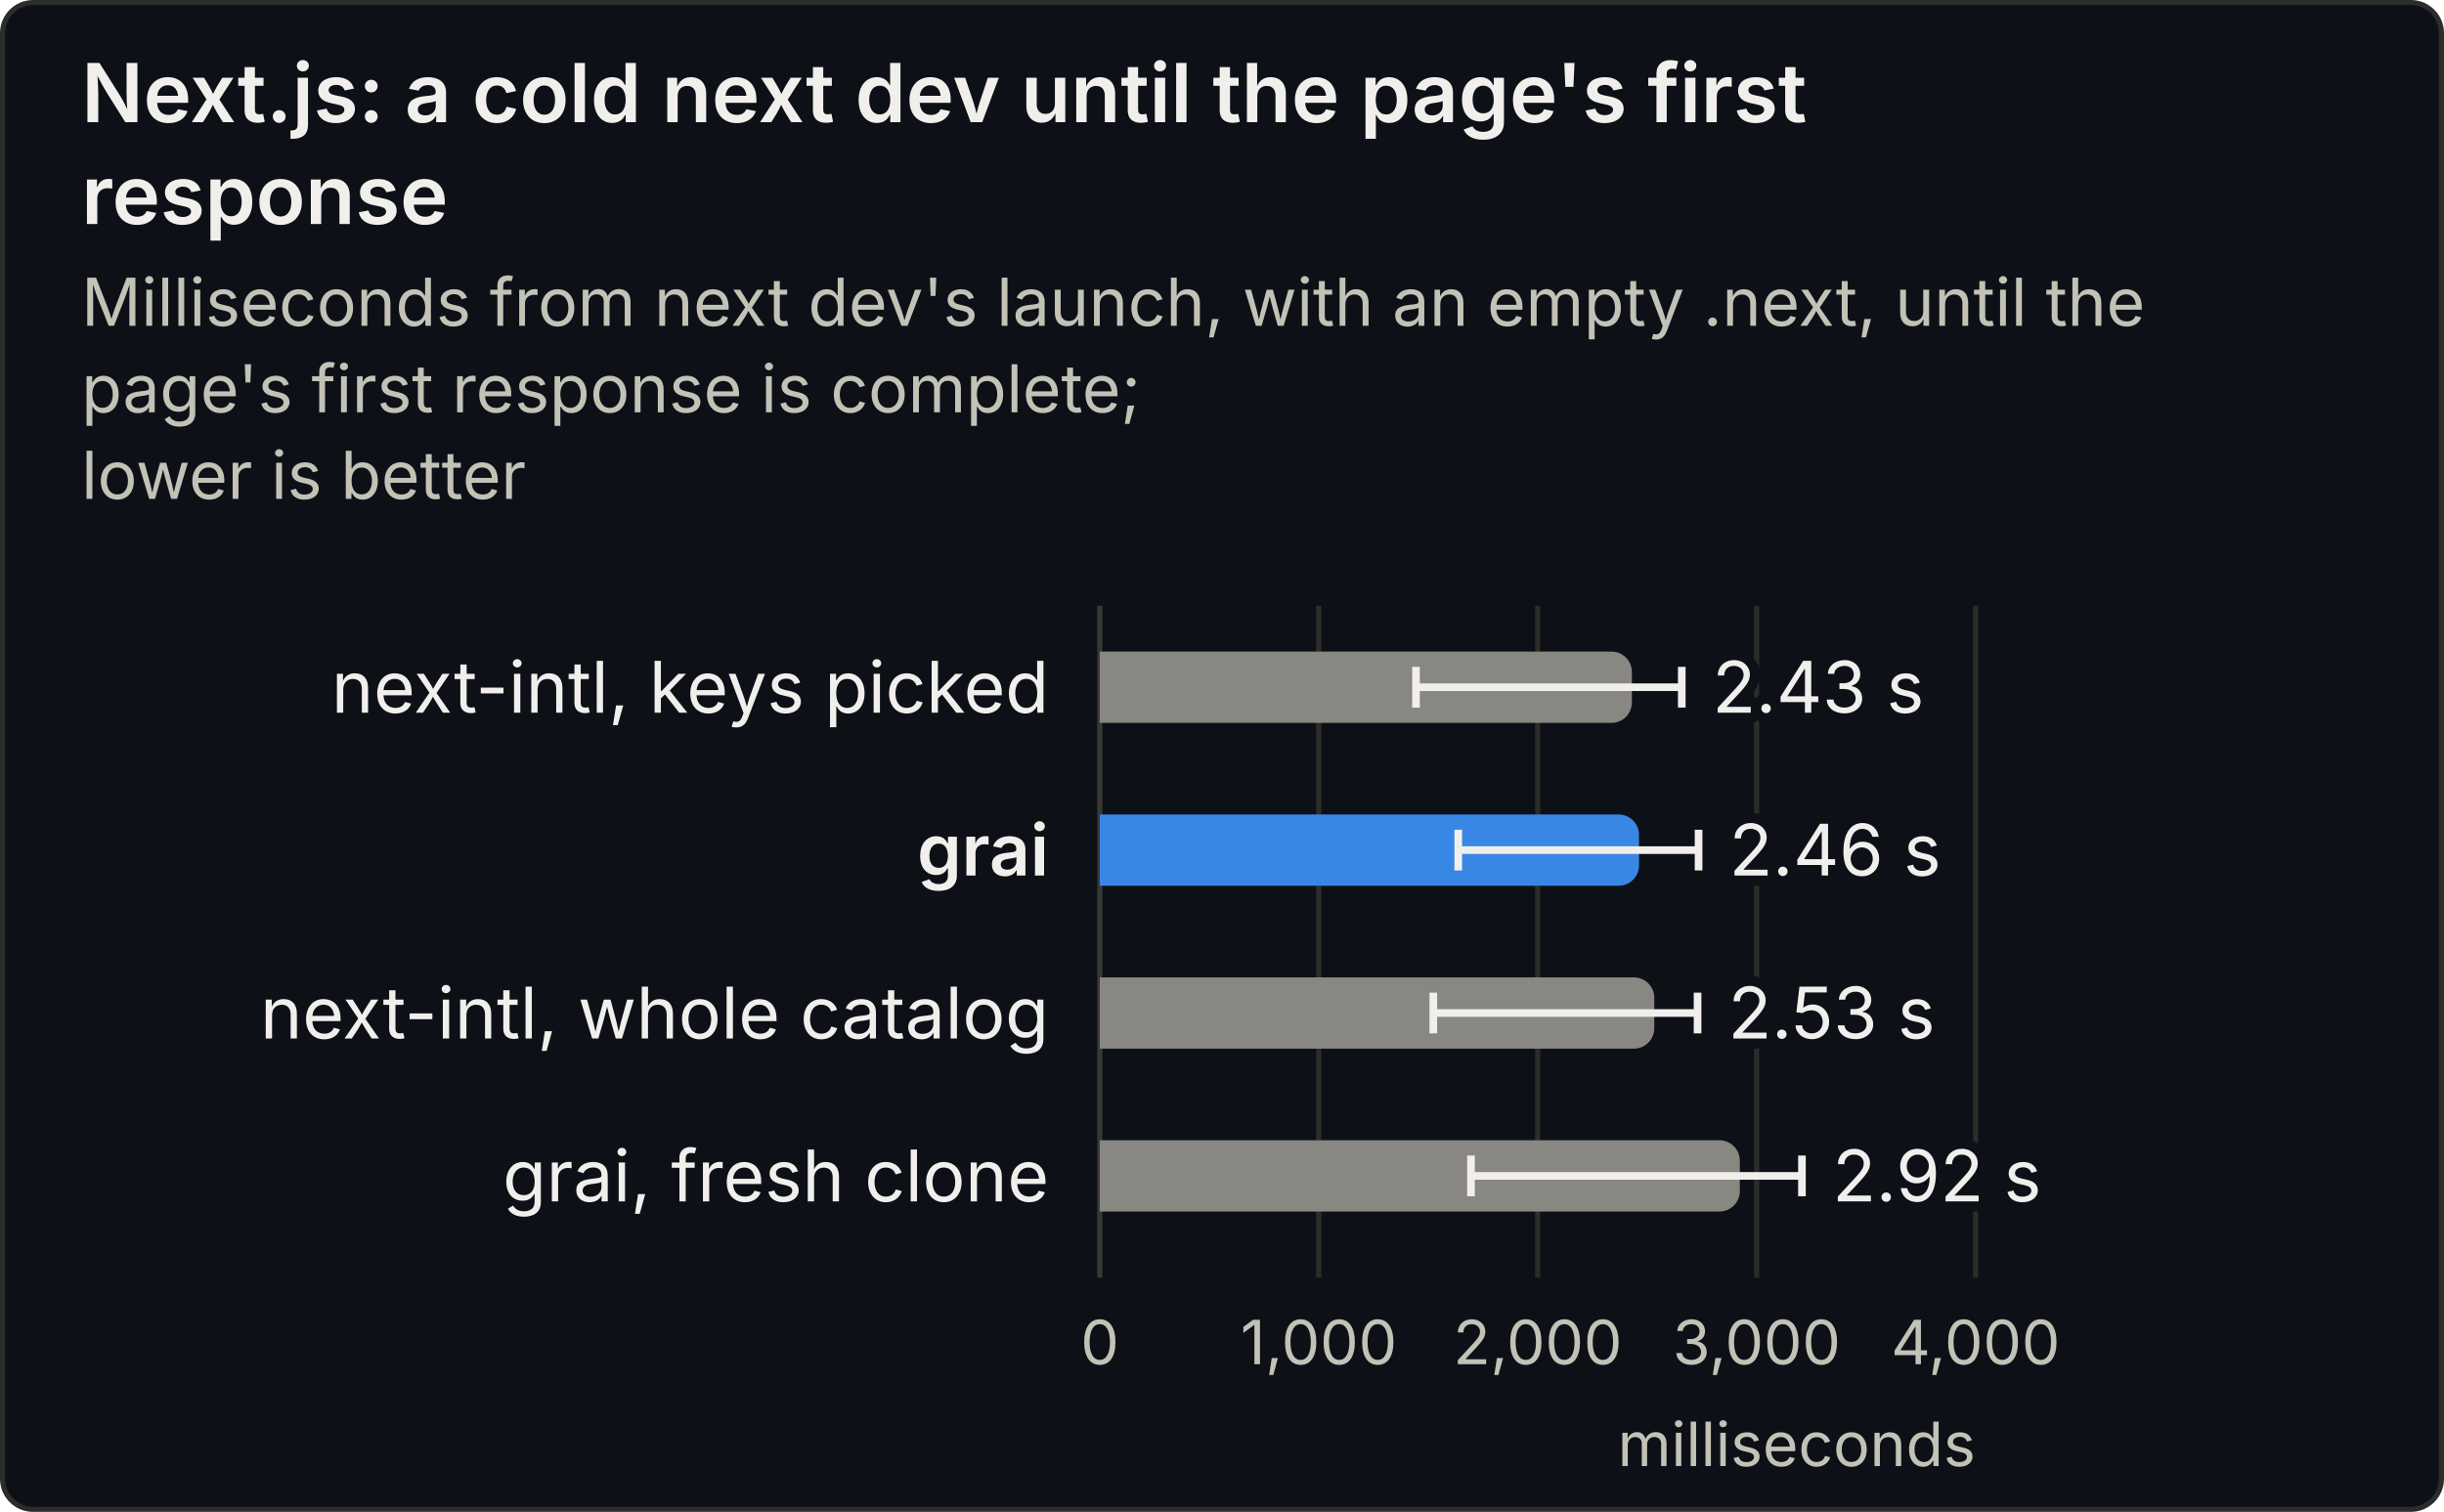
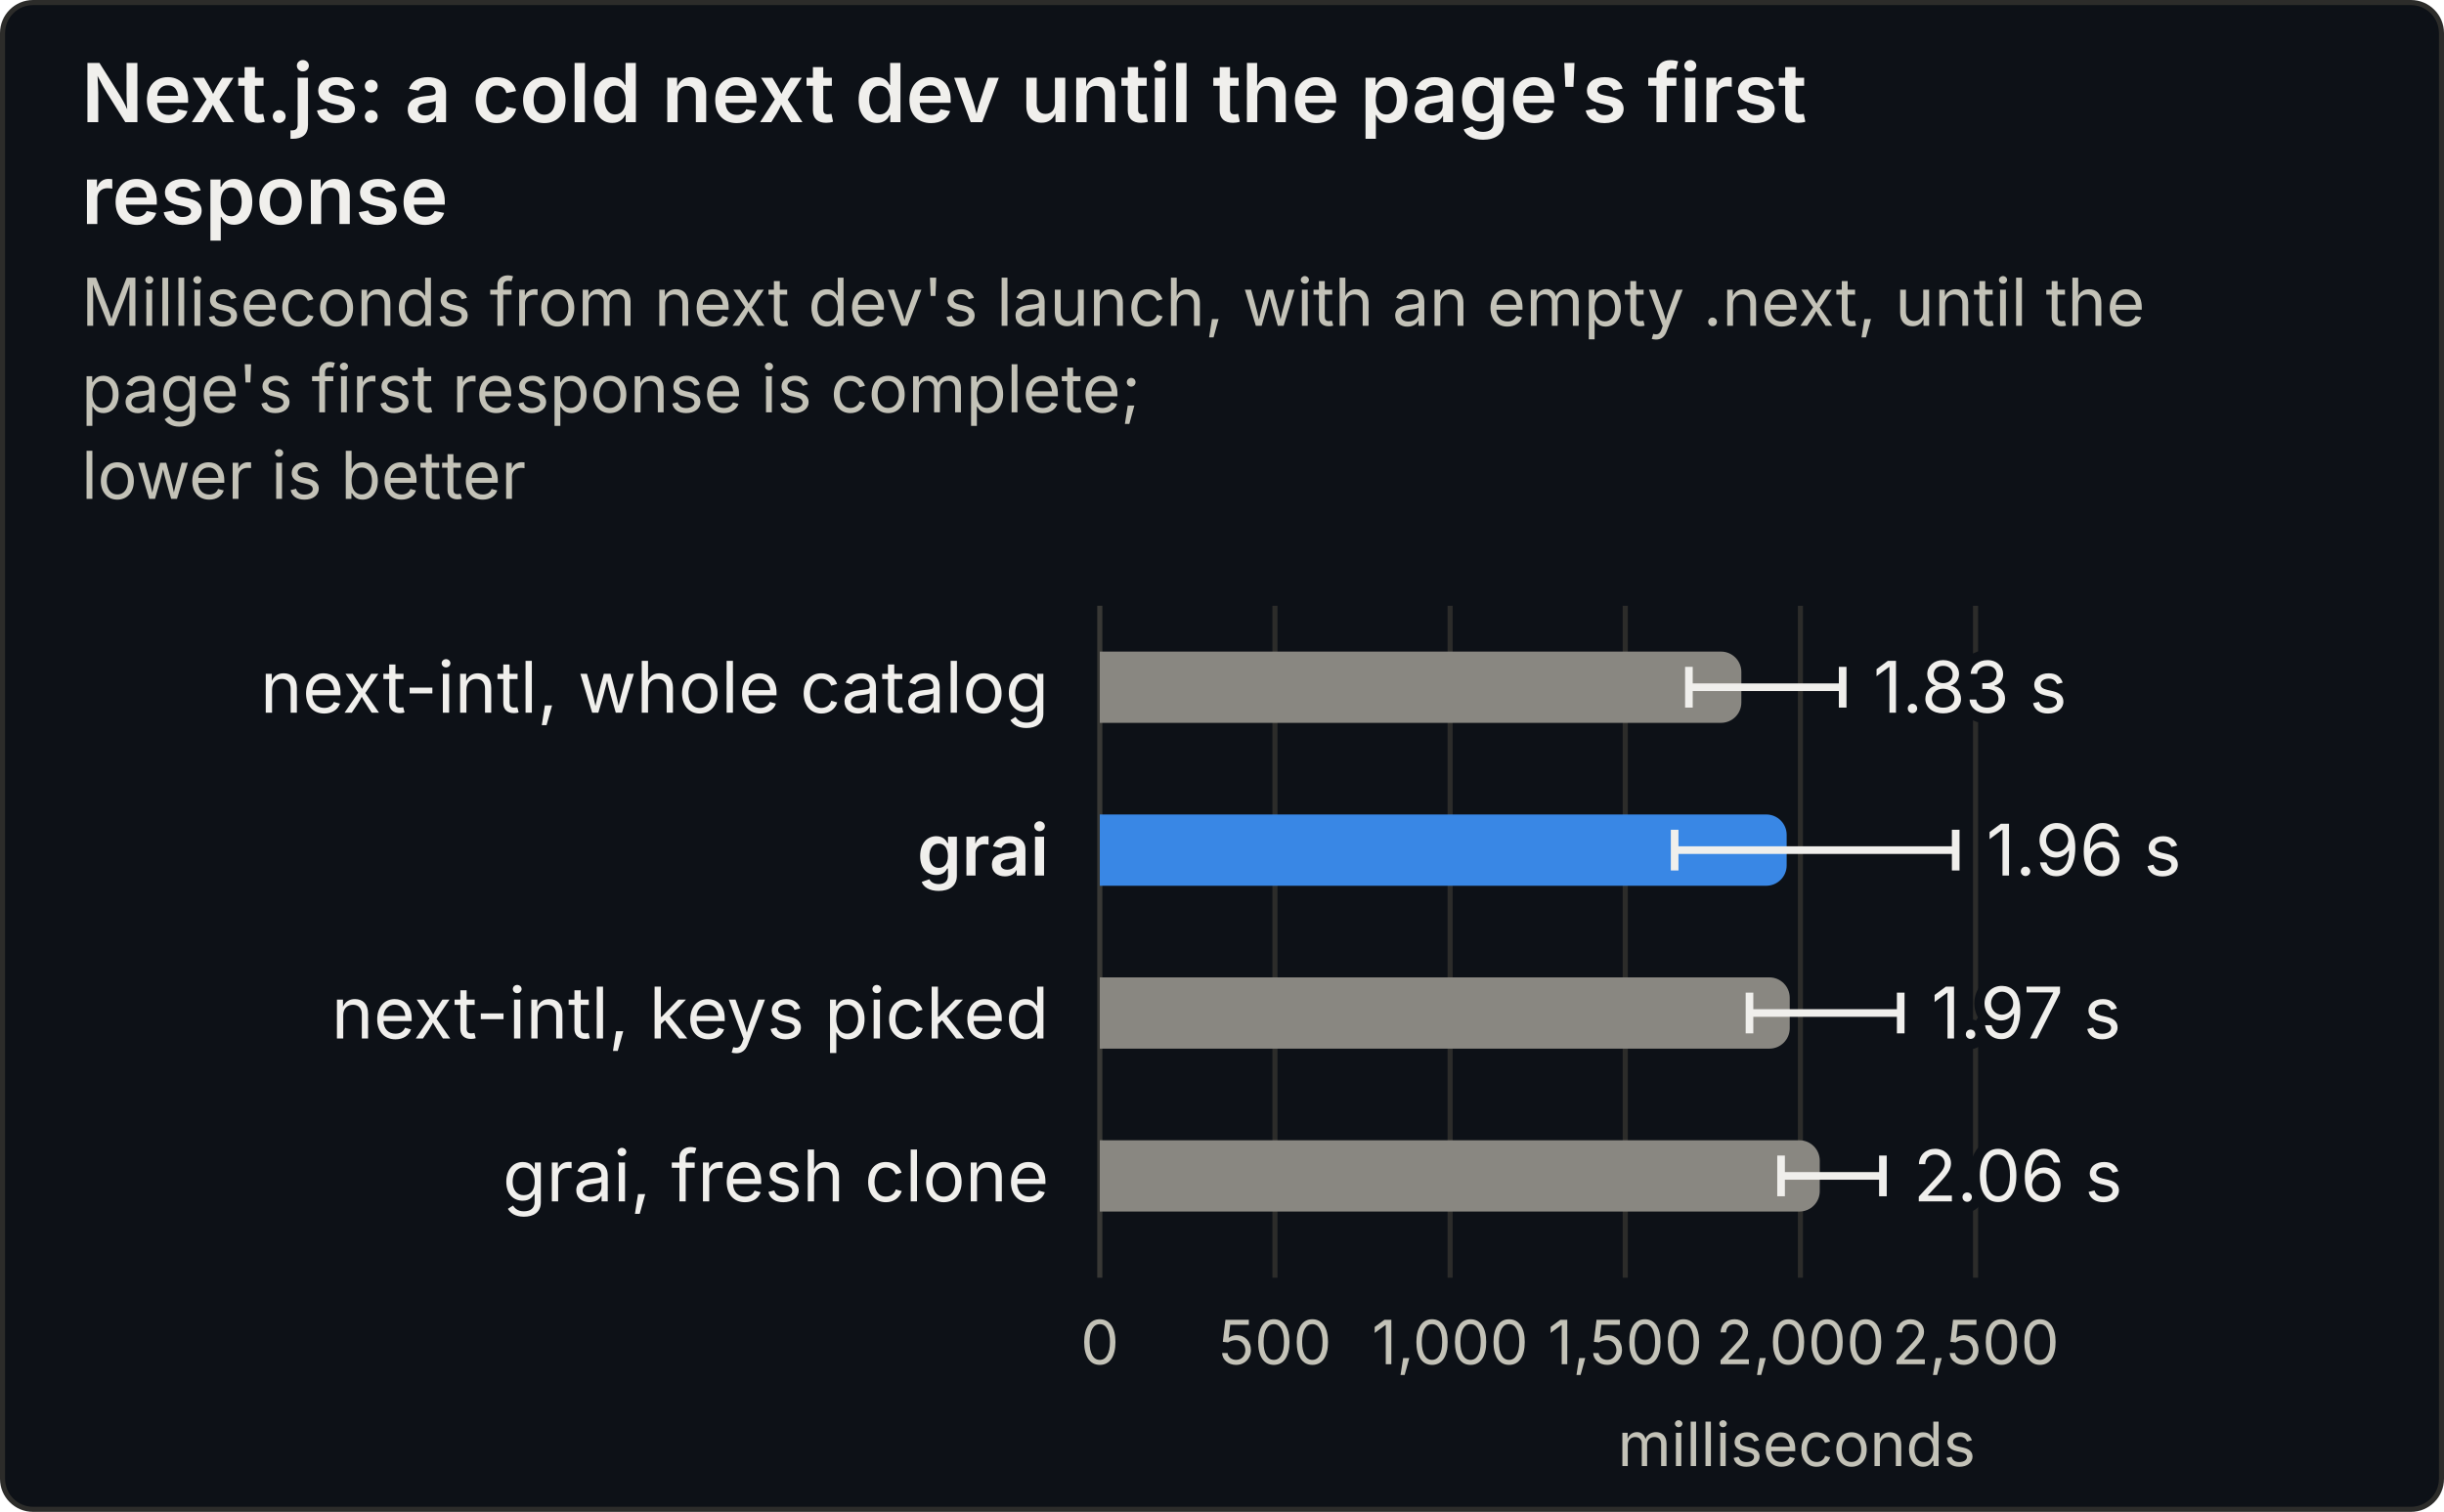
<svg xmlns="http://www.w3.org/2000/svg" viewBox="0 0 480 297" width="480" height="297" font-family="system-ui, -apple-system, 'Segoe UI', sans-serif">
  <rect x="0.5" y="0.5" width="479" height="296" rx="6" fill="#0d1117" stroke="#2c2c2a" />
  <text x="16" y="24" font-size="16" font-weight="600" fill="#f0efec">Next.js: a cold next dev until the page's first</text>
  <text x="16" y="44" font-size="16" font-weight="600" fill="#f0efec">response</text>
  <text x="16" y="64" font-size="13" fill="#c3c2b7">Milliseconds from next dev's launch, with an empty .next, until the</text>
  <text x="16" y="81" font-size="13" fill="#c3c2b7">page's first response is complete;</text>
  <text x="16" y="98" font-size="13" fill="#c3c2b7">lower is better</text>
  <line x1="216" y1="119" x2="216" y2="251" stroke="#383835" stroke-width="1" />
  <text x="216" y="268" font-size="12" text-anchor="middle" fill="#c3c2b7" style="font-variant-numeric: tabular-nums">0</text>
-   <line x1="259" y1="119" x2="259" y2="251" stroke="#2c2c2a" stroke-width="1" />
-   <text x="259" y="268" font-size="12" text-anchor="middle" fill="#c3c2b7" style="font-variant-numeric: tabular-nums">1,000</text>
-   <line x1="302" y1="119" x2="302" y2="251" stroke="#2c2c2a" stroke-width="1" />
-   <text x="302" y="268" font-size="12" text-anchor="middle" fill="#c3c2b7" style="font-variant-numeric: tabular-nums">2,000</text>
-   <line x1="345" y1="119" x2="345" y2="251" stroke="#2c2c2a" stroke-width="1" />
-   <text x="345" y="268" font-size="12" text-anchor="middle" fill="#c3c2b7" style="font-variant-numeric: tabular-nums">3,000</text>
+   <line x1="250.4" y1="119" x2="250.4" y2="251" stroke="#2c2c2a" stroke-width="1" />
+   <text x="250.4" y="268" font-size="12" text-anchor="middle" fill="#c3c2b7" style="font-variant-numeric: tabular-nums">500</text>
+   <line x1="284.8" y1="119" x2="284.8" y2="251" stroke="#2c2c2a" stroke-width="1" />
+   <text x="284.8" y="268" font-size="12" text-anchor="middle" fill="#c3c2b7" style="font-variant-numeric: tabular-nums">1,000</text>
+   <line x1="319.2" y1="119" x2="319.2" y2="251" stroke="#2c2c2a" stroke-width="1" />
+   <text x="319.2" y="268" font-size="12" text-anchor="middle" fill="#c3c2b7" style="font-variant-numeric: tabular-nums">1,500</text>
+   <line x1="353.6" y1="119" x2="353.6" y2="251" stroke="#2c2c2a" stroke-width="1" />
+   <text x="353.6" y="268" font-size="12" text-anchor="middle" fill="#c3c2b7" style="font-variant-numeric: tabular-nums">2,000</text>
  <line x1="388" y1="119" x2="388" y2="251" stroke="#2c2c2a" stroke-width="1" />
-   <text x="388" y="268" font-size="12" text-anchor="middle" fill="#c3c2b7" style="font-variant-numeric: tabular-nums">4,000</text>
-   <text x="206" y="140" font-size="14" text-anchor="end" fill="#f0efec">next-intl, keys picked</text>
-   <path d="M216,128H316.5A4,4 0 0 1 320.5,132V138A4,4 0 0 1 316.5,142H216Z" fill="#898781" />
-   <path d="M278.1,135H330.3M278.1,131V139M330.3,131V139" stroke="#f0efec" stroke-width="1.5" fill="none" />
-   <text x="336.3" y="140" font-size="14" fill="#f0efec" stroke="#0d1117" stroke-width="4" stroke-linejoin="round" paint-order="stroke" style="font-variant-numeric: tabular-nums">2.43 s</text>
+   <text x="388" y="268" font-size="12" text-anchor="middle" fill="#c3c2b7" style="font-variant-numeric: tabular-nums">2,500</text>
+   <text x="206" y="140" font-size="14" text-anchor="end" fill="#f0efec">next-intl, whole catalog</text>
+   <path d="M216,128H338A4,4 0 0 1 342,132V138A4,4 0 0 1 338,142H216Z" fill="#898781" />
+   <path d="M331.7,135H361.9M331.7,131V139M361.9,131V139" stroke="#f0efec" stroke-width="1.5" fill="none" />
+   <text x="367.9" y="140" font-size="14" fill="#f0efec" stroke="#0d1117" stroke-width="4" stroke-linejoin="round" paint-order="stroke" style="font-variant-numeric: tabular-nums">1.83 s</text>
  <text x="206" y="172" font-size="14" text-anchor="end" font-weight="600" fill="#f0efec">grai</text>
-   <path d="M216,160H317.9A4,4 0 0 1 321.9,164V170A4,4 0 0 1 317.9,174H216Z" fill="#3987e5" />
-   <path d="M286.4,167H333.6M286.4,163V171M333.6,163V171" stroke="#f0efec" stroke-width="1.5" fill="none" />
-   <text x="339.6" y="172" font-size="14" fill="#f0efec" stroke="#0d1117" stroke-width="4" stroke-linejoin="round" paint-order="stroke" style="font-variant-numeric: tabular-nums">2.46 s</text>
-   <text x="206" y="204" font-size="14" text-anchor="end" fill="#f0efec">next-intl, whole catalog</text>
-   <path d="M216,192H320.9A4,4 0 0 1 324.9,196V202A4,4 0 0 1 320.9,206H216Z" fill="#898781" />
-   <path d="M281.5,199H333.4M281.5,195V203M333.4,195V203" stroke="#f0efec" stroke-width="1.5" fill="none" />
-   <text x="339.4" y="204" font-size="14" fill="#f0efec" stroke="#0d1117" stroke-width="4" stroke-linejoin="round" paint-order="stroke" style="font-variant-numeric: tabular-nums">2.53 s</text>
+   <path d="M216,160H346.9A4,4 0 0 1 350.9,164V170A4,4 0 0 1 346.9,174H216Z" fill="#3987e5" />
+   <path d="M328.9,167H384.1M328.9,163V171M384.1,163V171" stroke="#f0efec" stroke-width="1.5" fill="none" />
+   <text x="390.1" y="172" font-size="14" fill="#f0efec" stroke="#0d1117" stroke-width="4" stroke-linejoin="round" paint-order="stroke" style="font-variant-numeric: tabular-nums">1.96 s</text>
+   <text x="206" y="204" font-size="14" text-anchor="end" fill="#f0efec">next-intl, keys picked</text>
+   <path d="M216,192H347.5A4,4 0 0 1 351.5,196V202A4,4 0 0 1 347.5,206H216Z" fill="#898781" />
+   <path d="M343.6,199H373.3M343.6,195V203M373.3,195V203" stroke="#f0efec" stroke-width="1.5" fill="none" />
+   <text x="379.3" y="204" font-size="14" fill="#f0efec" stroke="#0d1117" stroke-width="4" stroke-linejoin="round" paint-order="stroke" style="font-variant-numeric: tabular-nums">1.97 s</text>
  <text x="206" y="236" font-size="14" text-anchor="end" fill="#f0efec">grai, fresh clone</text>
-   <path d="M216,224H337.7A4,4 0 0 1 341.7,228V234A4,4 0 0 1 337.7,238H216Z" fill="#898781" />
-   <path d="M288.9,231H353.9M288.9,227V235M353.9,227V235" stroke="#f0efec" stroke-width="1.5" fill="none" />
-   <text x="359.9" y="236" font-size="14" fill="#f0efec" stroke="#0d1117" stroke-width="4" stroke-linejoin="round" paint-order="stroke" style="font-variant-numeric: tabular-nums">2.92 s</text>
+   <path d="M216,224H353.4A4,4 0 0 1 357.4,228V234A4,4 0 0 1 353.4,238H216Z" fill="#898781" />
+   <path d="M349.8,231H369.8M349.8,227V235M369.8,227V235" stroke="#f0efec" stroke-width="1.5" fill="none" />
+   <text x="375.8" y="236" font-size="14" fill="#f0efec" stroke="#0d1117" stroke-width="4" stroke-linejoin="round" paint-order="stroke" style="font-variant-numeric: tabular-nums">2.06 s</text>
  <text x="388" y="288" font-size="12" text-anchor="end" fill="#c3c2b7">milliseconds</text>
</svg>
